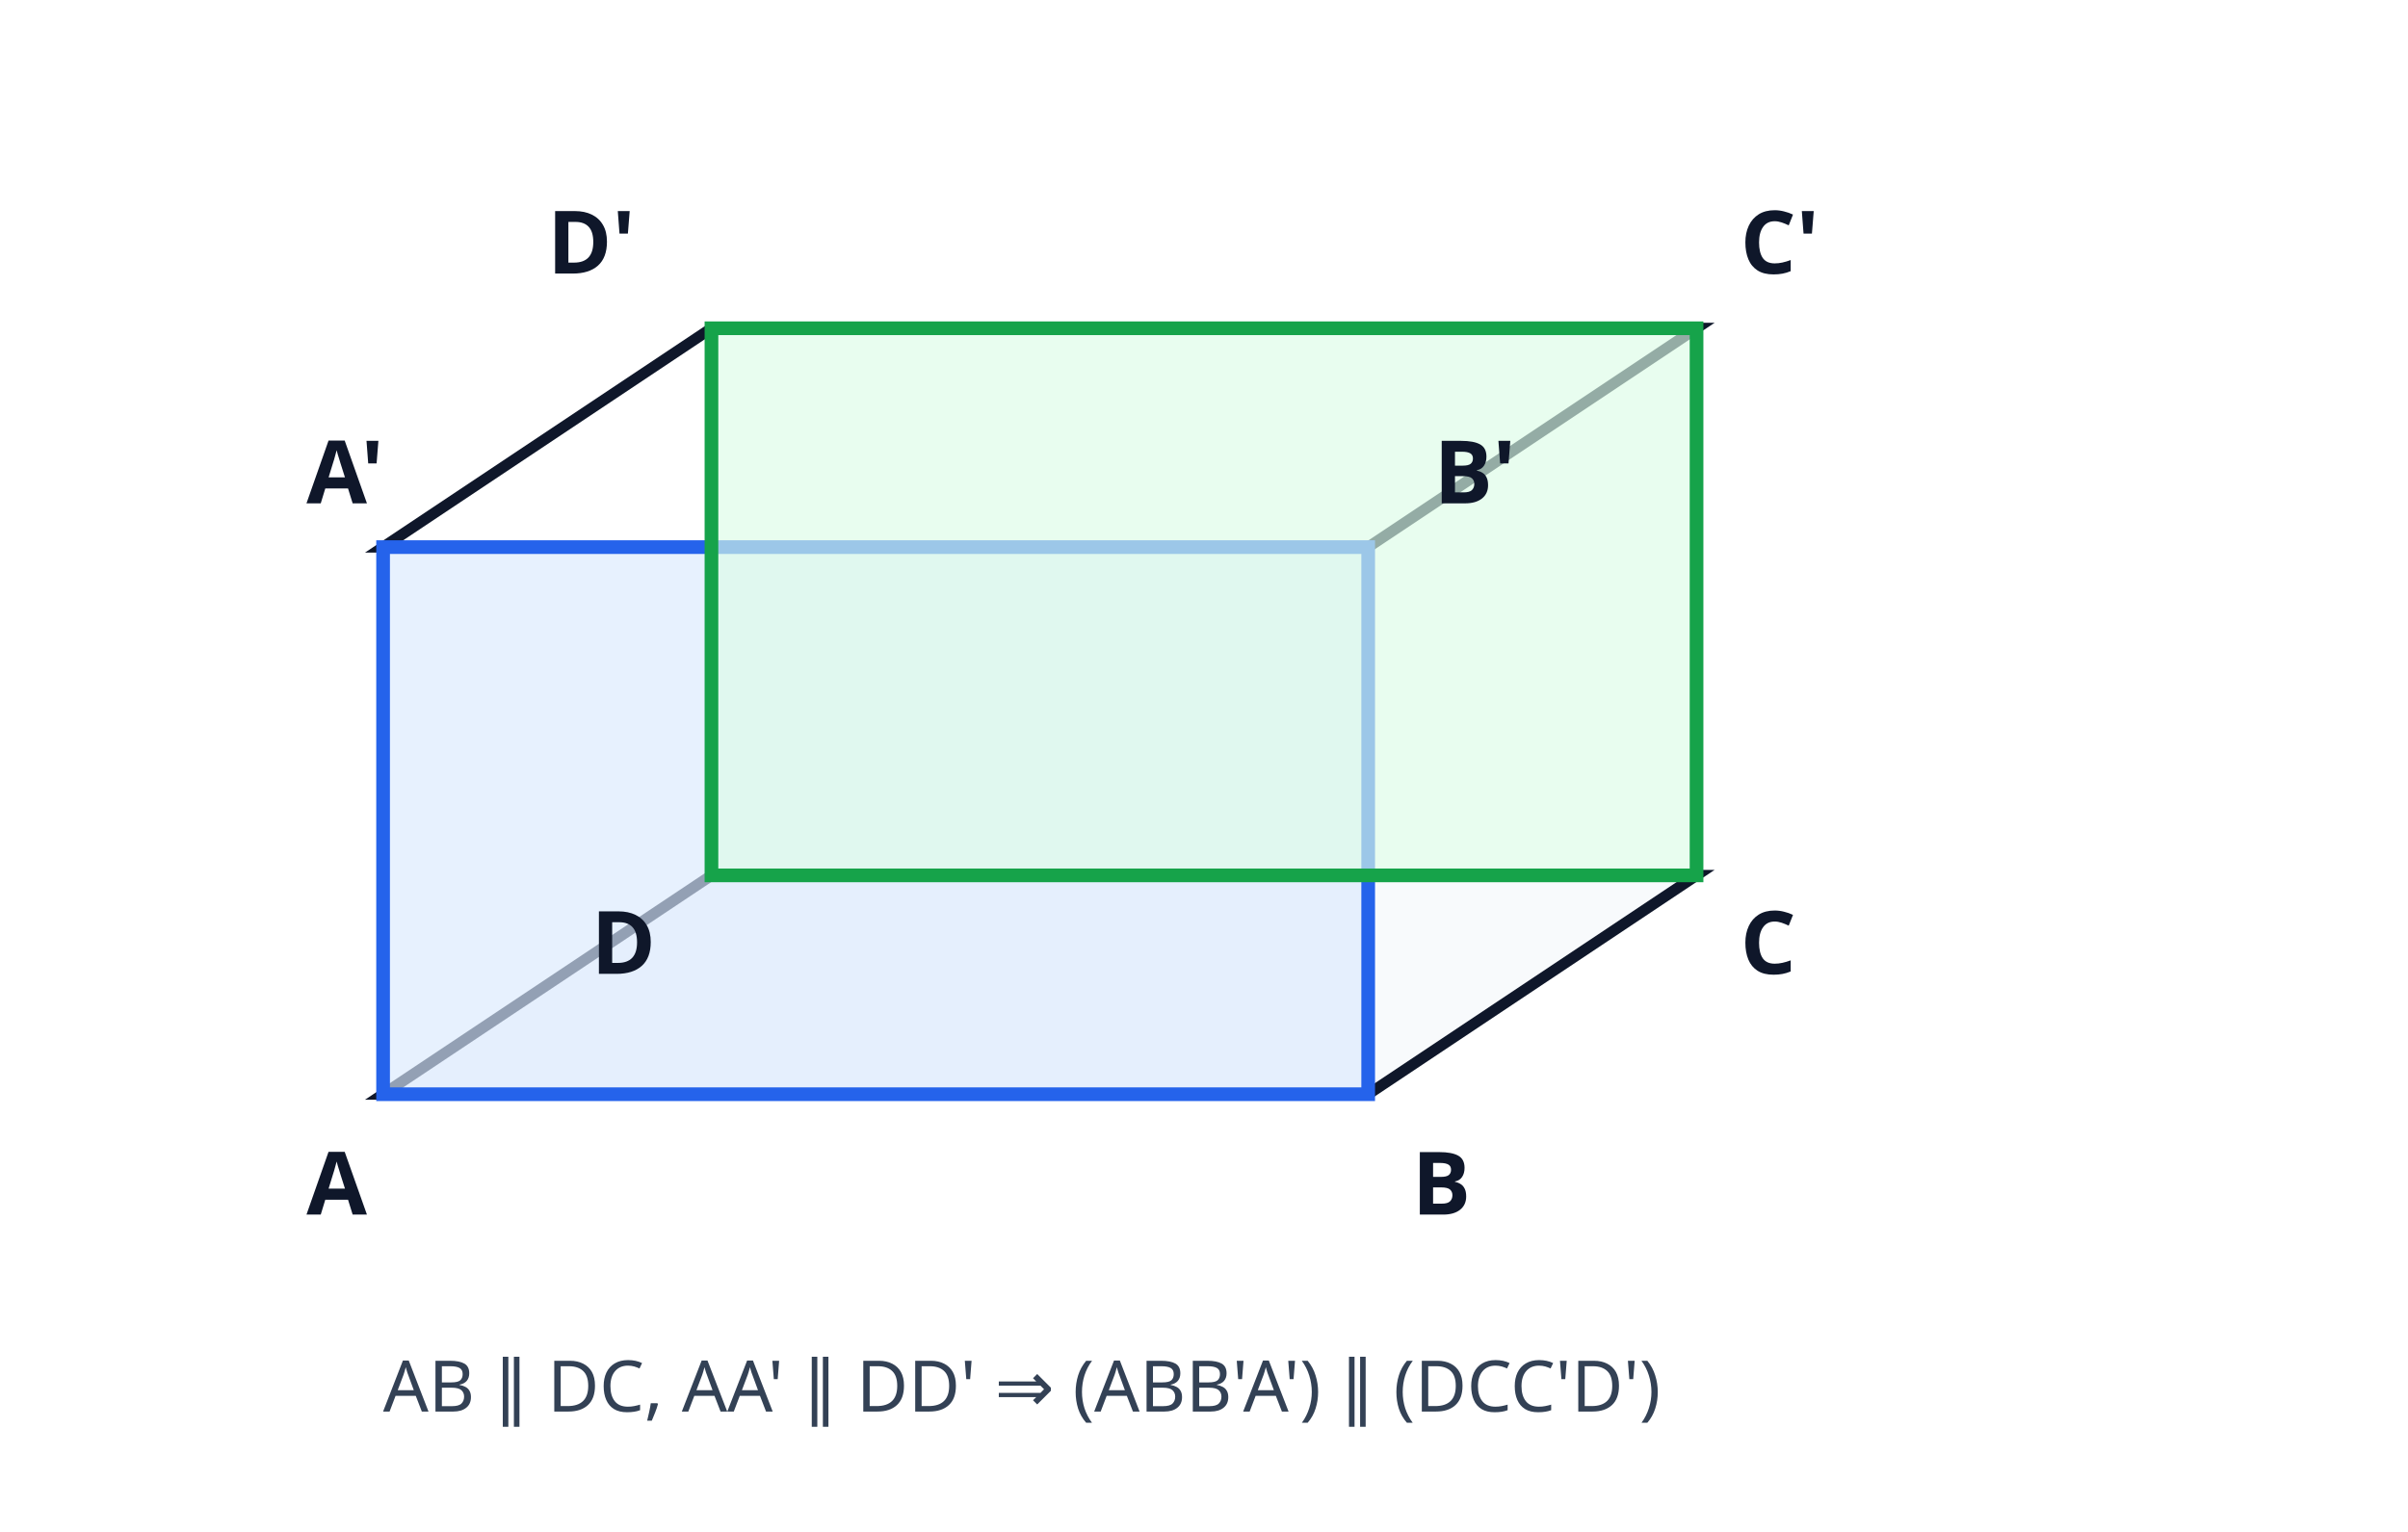
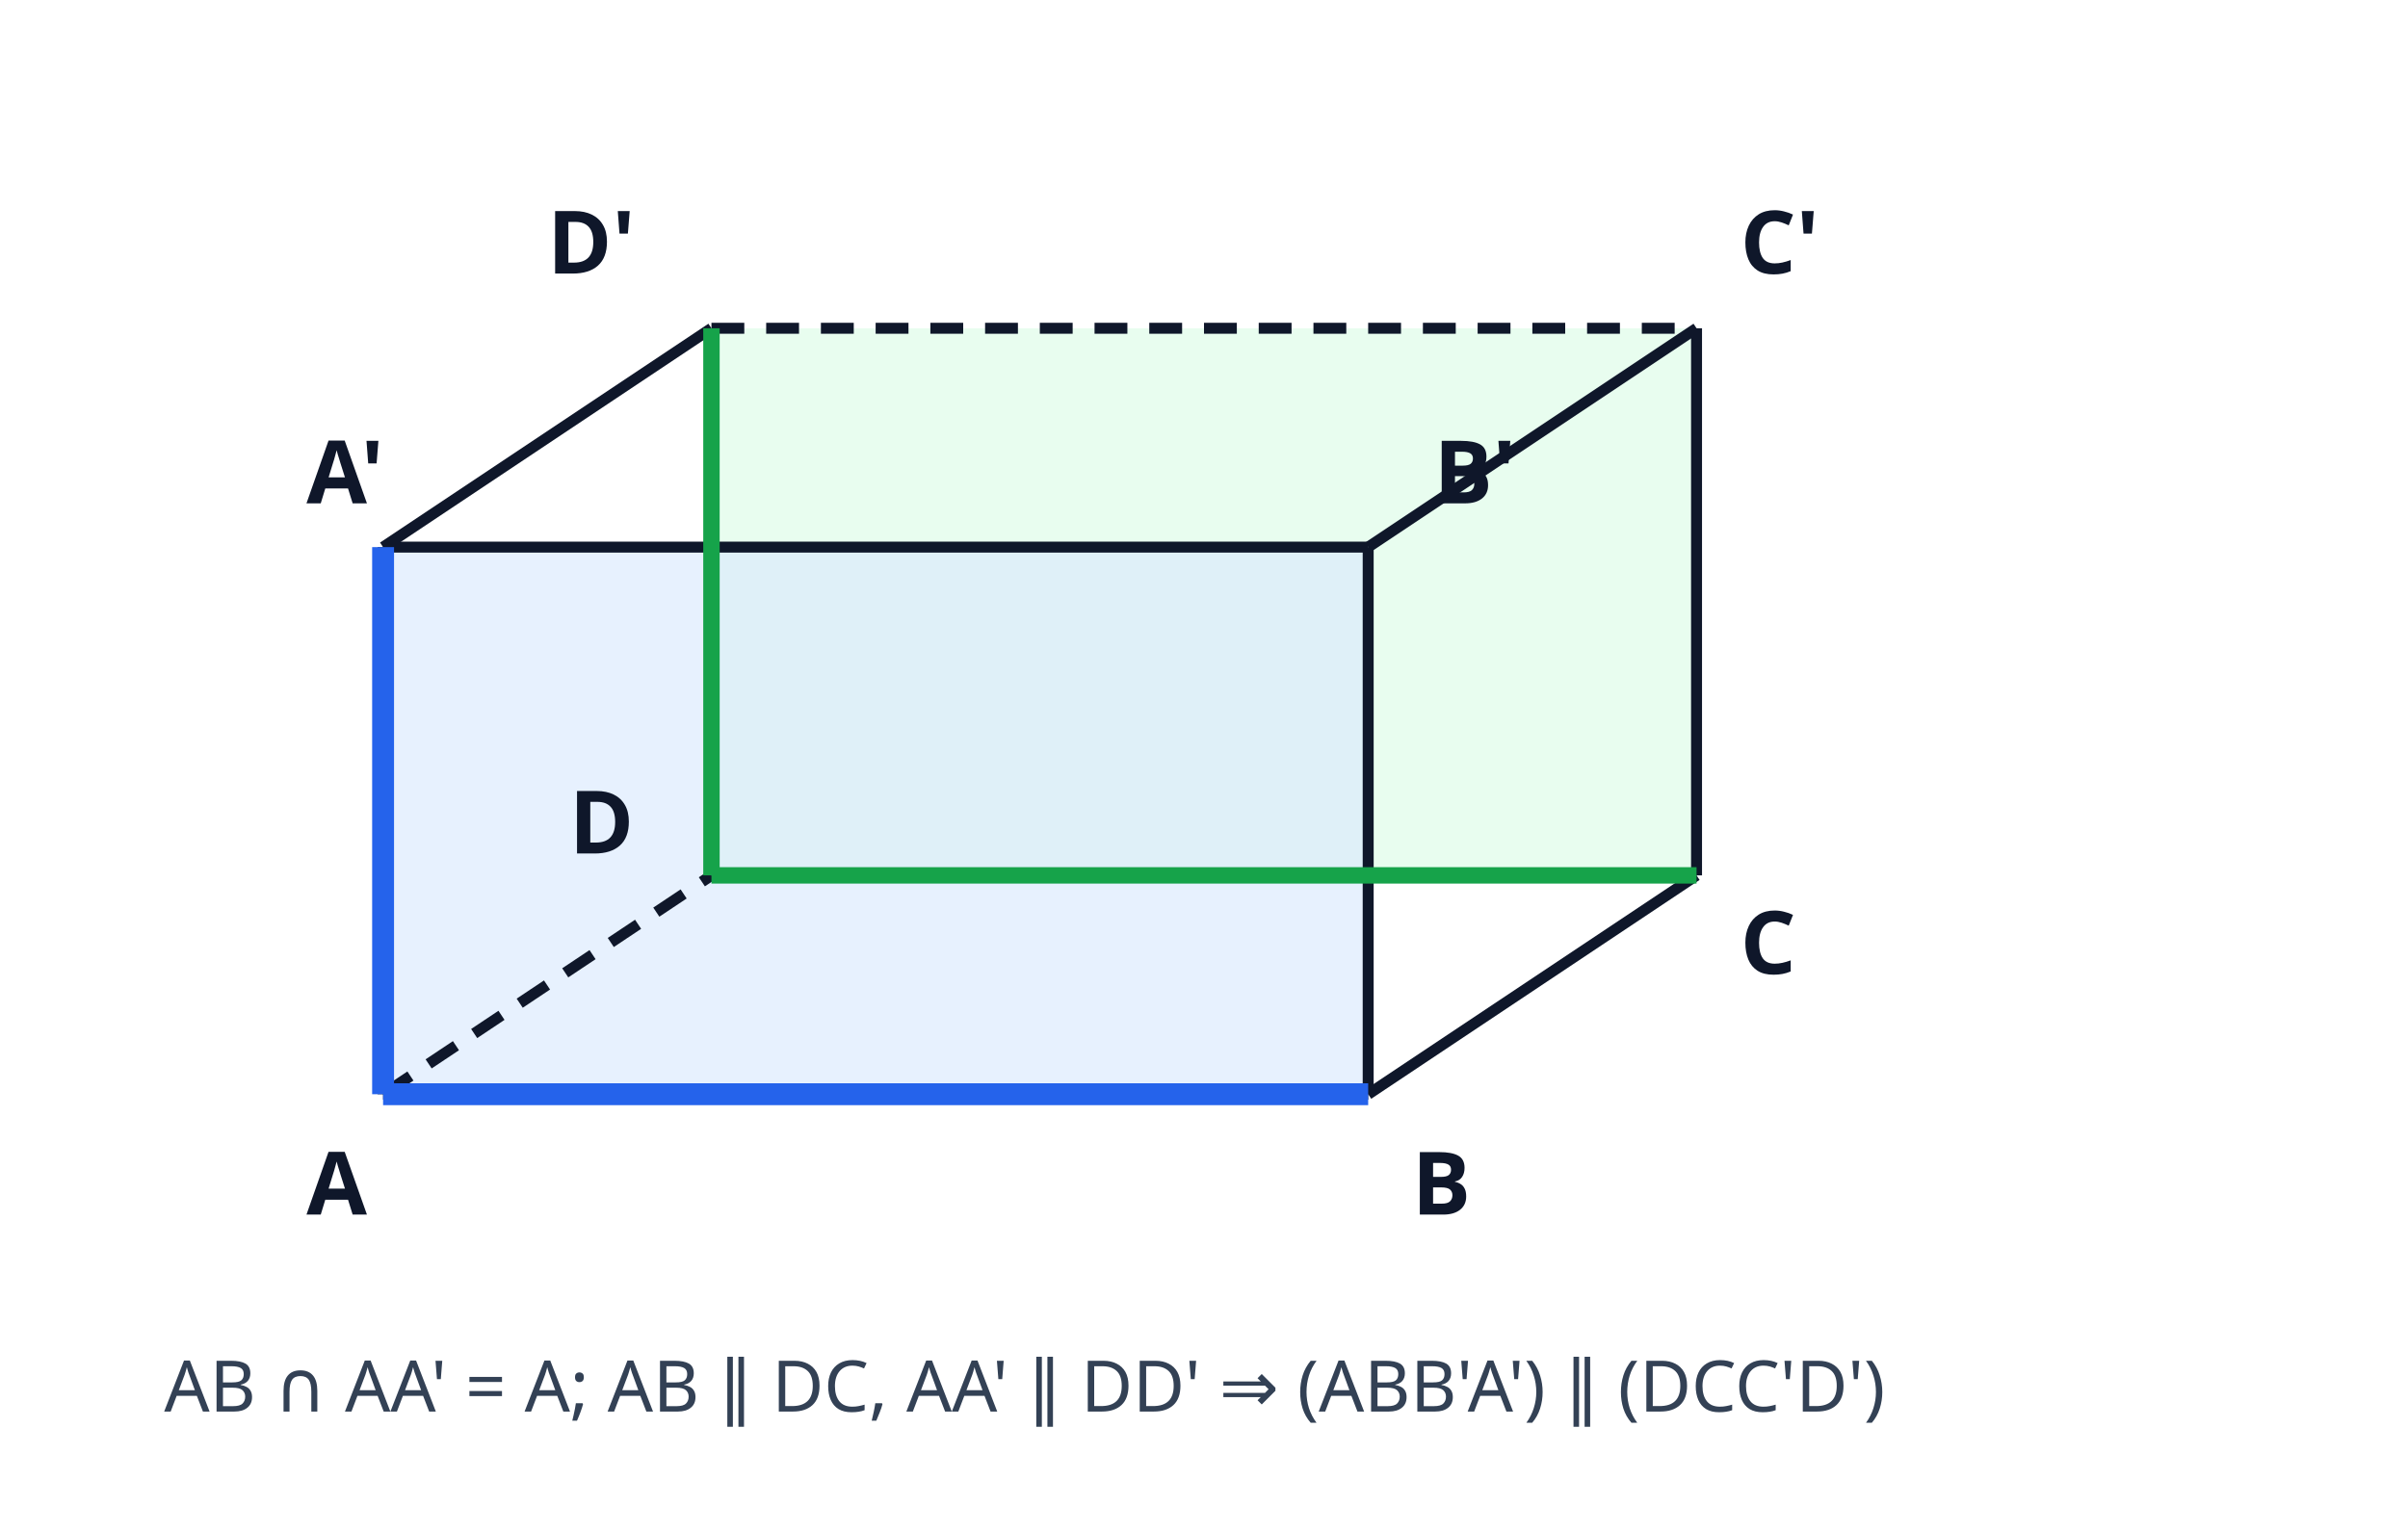
- <svg xmlns="http://www.w3.org/2000/svg" viewBox="0 0 440 280" role="img" aria-label="Hình hộp ABCD.A'B'C'D': mặt đáy (ABB'A') và mặt đối diện (DCC'D') song song nhau">
-   <polygon points="70,200 250,200 310,160 130,160" fill="#f8fafc" stroke="#0f172a" stroke-width="2" />
-   <polygon points="70,100 250,100 310,60 130,60" fill="none" stroke="#0f172a" stroke-width="2" />
+ <svg xmlns="http://www.w3.org/2000/svg" viewBox="0 0 440 280" role="img" aria-label="Hình hộp ABCD.A'B'C'D': mặt bên (ABB'A') và mặt bên đối diện (DCC'D') song song nhau">
+   <polygon points="130,160 310,160 310,60 130,60" fill="#dcfce7" fill-opacity="0.65" stroke="none" />
+   <polygon points="70,200 250,200 250,100 70,100" fill="#dbeafe" fill-opacity="0.65" stroke="none" />
+   <line x1="70" y1="200" x2="250" y2="200" stroke="#0f172a" stroke-width="2" />
+   <line x1="250" y1="200" x2="310" y2="160" stroke="#0f172a" stroke-width="2" />
+   <line x1="70" y1="200" x2="130" y2="160" stroke="#0f172a" stroke-width="2" stroke-dasharray="6 4" />
+   <line x1="130" y1="160" x2="310" y2="160" stroke="#0f172a" stroke-width="2" stroke-dasharray="6 4" />
+   <line x1="70" y1="100" x2="250" y2="100" stroke="#0f172a" stroke-width="2" />
+   <line x1="250" y1="100" x2="310" y2="60" stroke="#0f172a" stroke-width="2" />
+   <line x1="70" y1="100" x2="130" y2="60" stroke="#0f172a" stroke-width="2" />
+   <line x1="130" y1="60" x2="310" y2="60" stroke="#0f172a" stroke-width="2" stroke-dasharray="6 4" />
  <line x1="70" y1="200" x2="70" y2="100" stroke="#0f172a" stroke-width="2" />
  <line x1="250" y1="200" x2="250" y2="100" stroke="#0f172a" stroke-width="2" />
  <line x1="310" y1="160" x2="310" y2="60" stroke="#0f172a" stroke-width="2" />
-   <line x1="130" y1="160" x2="130" y2="60" stroke="#0f172a" stroke-width="2" />
-   <polygon points="70,200 250,200 250,100 70,100" fill="#dbeafe" fill-opacity="0.65" stroke="#2563eb" stroke-width="2.5" />
-   <polygon points="130,160 310,160 310,60 130,60" fill="#dcfce7" fill-opacity="0.65" stroke="#16a34a" stroke-width="2.5" />
+   <line x1="130" y1="160" x2="130" y2="60" stroke="#0f172a" stroke-width="2" stroke-dasharray="6 4" />
+   <line x1="70" y1="200" x2="250" y2="200" stroke="#2563eb" stroke-width="4" />
+   <line x1="70" y1="200" x2="70" y2="100" stroke="#2563eb" stroke-width="4" />
+   <line x1="130" y1="160" x2="310" y2="160" stroke="#16a34a" stroke-width="3" />
+   <line x1="130" y1="160" x2="130" y2="60" stroke="#16a34a" stroke-width="3" />
  <text x="56" y="222" font-size="16" font-weight="700" font-family="ui-sans-serif, system-ui, sans-serif" fill="#0f172a">A</text>
  <text x="258" y="222" font-size="16" font-weight="700" font-family="ui-sans-serif, system-ui, sans-serif" fill="#0f172a">B</text>
  <text x="318" y="178" font-size="16" font-weight="700" font-family="ui-sans-serif, system-ui, sans-serif" fill="#0f172a">C</text>
-   <text x="108" y="178" font-size="16" font-weight="700" font-family="ui-sans-serif, system-ui, sans-serif" fill="#0f172a">D</text>
+   <text x="104" y="156" font-size="16" font-weight="700" font-family="ui-sans-serif, system-ui, sans-serif" fill="#0f172a">D</text>
  <text x="56" y="92" font-size="16" font-weight="700" font-family="ui-sans-serif, system-ui, sans-serif" fill="#0f172a">A'</text>
  <text x="262" y="92" font-size="16" font-weight="700" font-family="ui-sans-serif, system-ui, sans-serif" fill="#0f172a">B'</text>
  <text x="318" y="50" font-size="16" font-weight="700" font-family="ui-sans-serif, system-ui, sans-serif" fill="#0f172a">C'</text>
  <text x="100" y="50" font-size="16" font-weight="700" font-family="ui-sans-serif, system-ui, sans-serif" fill="#0f172a">D'</text>
-   <text x="70" y="258" font-size="13" font-family="ui-sans-serif, system-ui, sans-serif" fill="#334155">AB ∥ DC, AA' ∥ DD' ⇒ (ABB'A') ∥ (DCC'D')</text>
+   <text x="30" y="258" font-size="13" font-family="ui-sans-serif, system-ui, sans-serif" fill="#334155">AB ∩ AA' = A; AB ∥ DC, AA' ∥ DD' ⇒ (ABB'A') ∥ (DCC'D')</text>
</svg>
